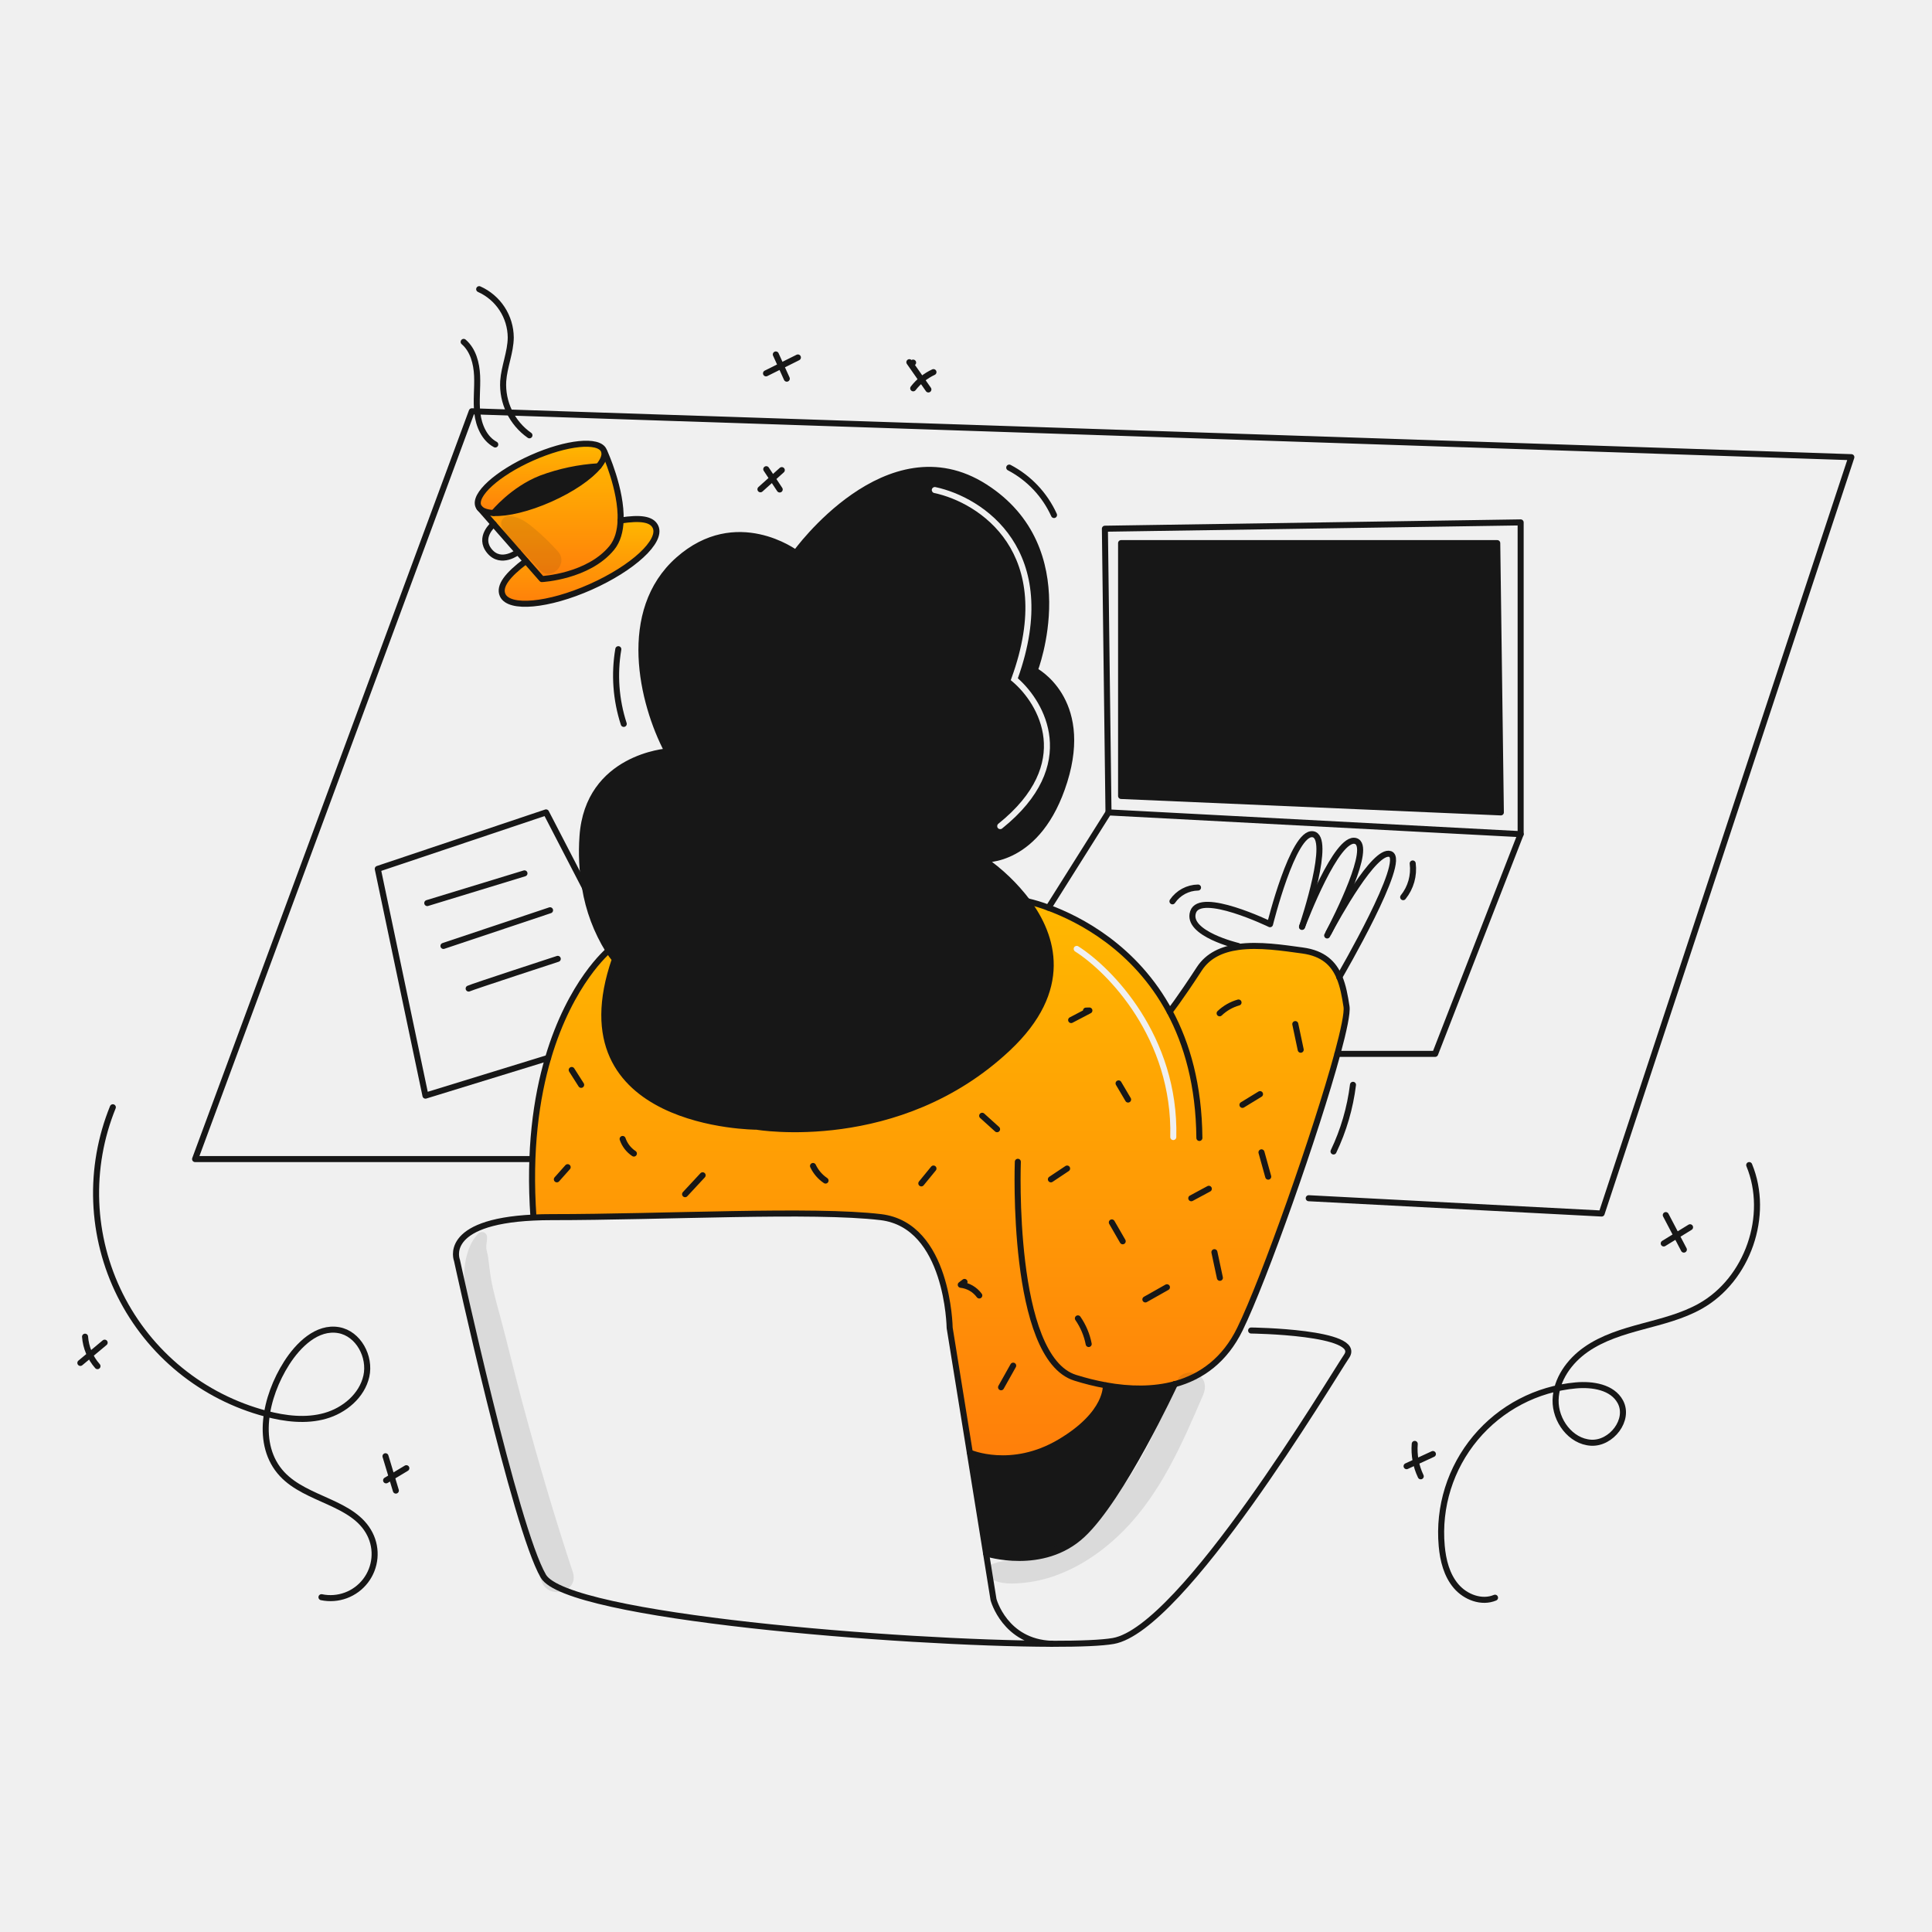
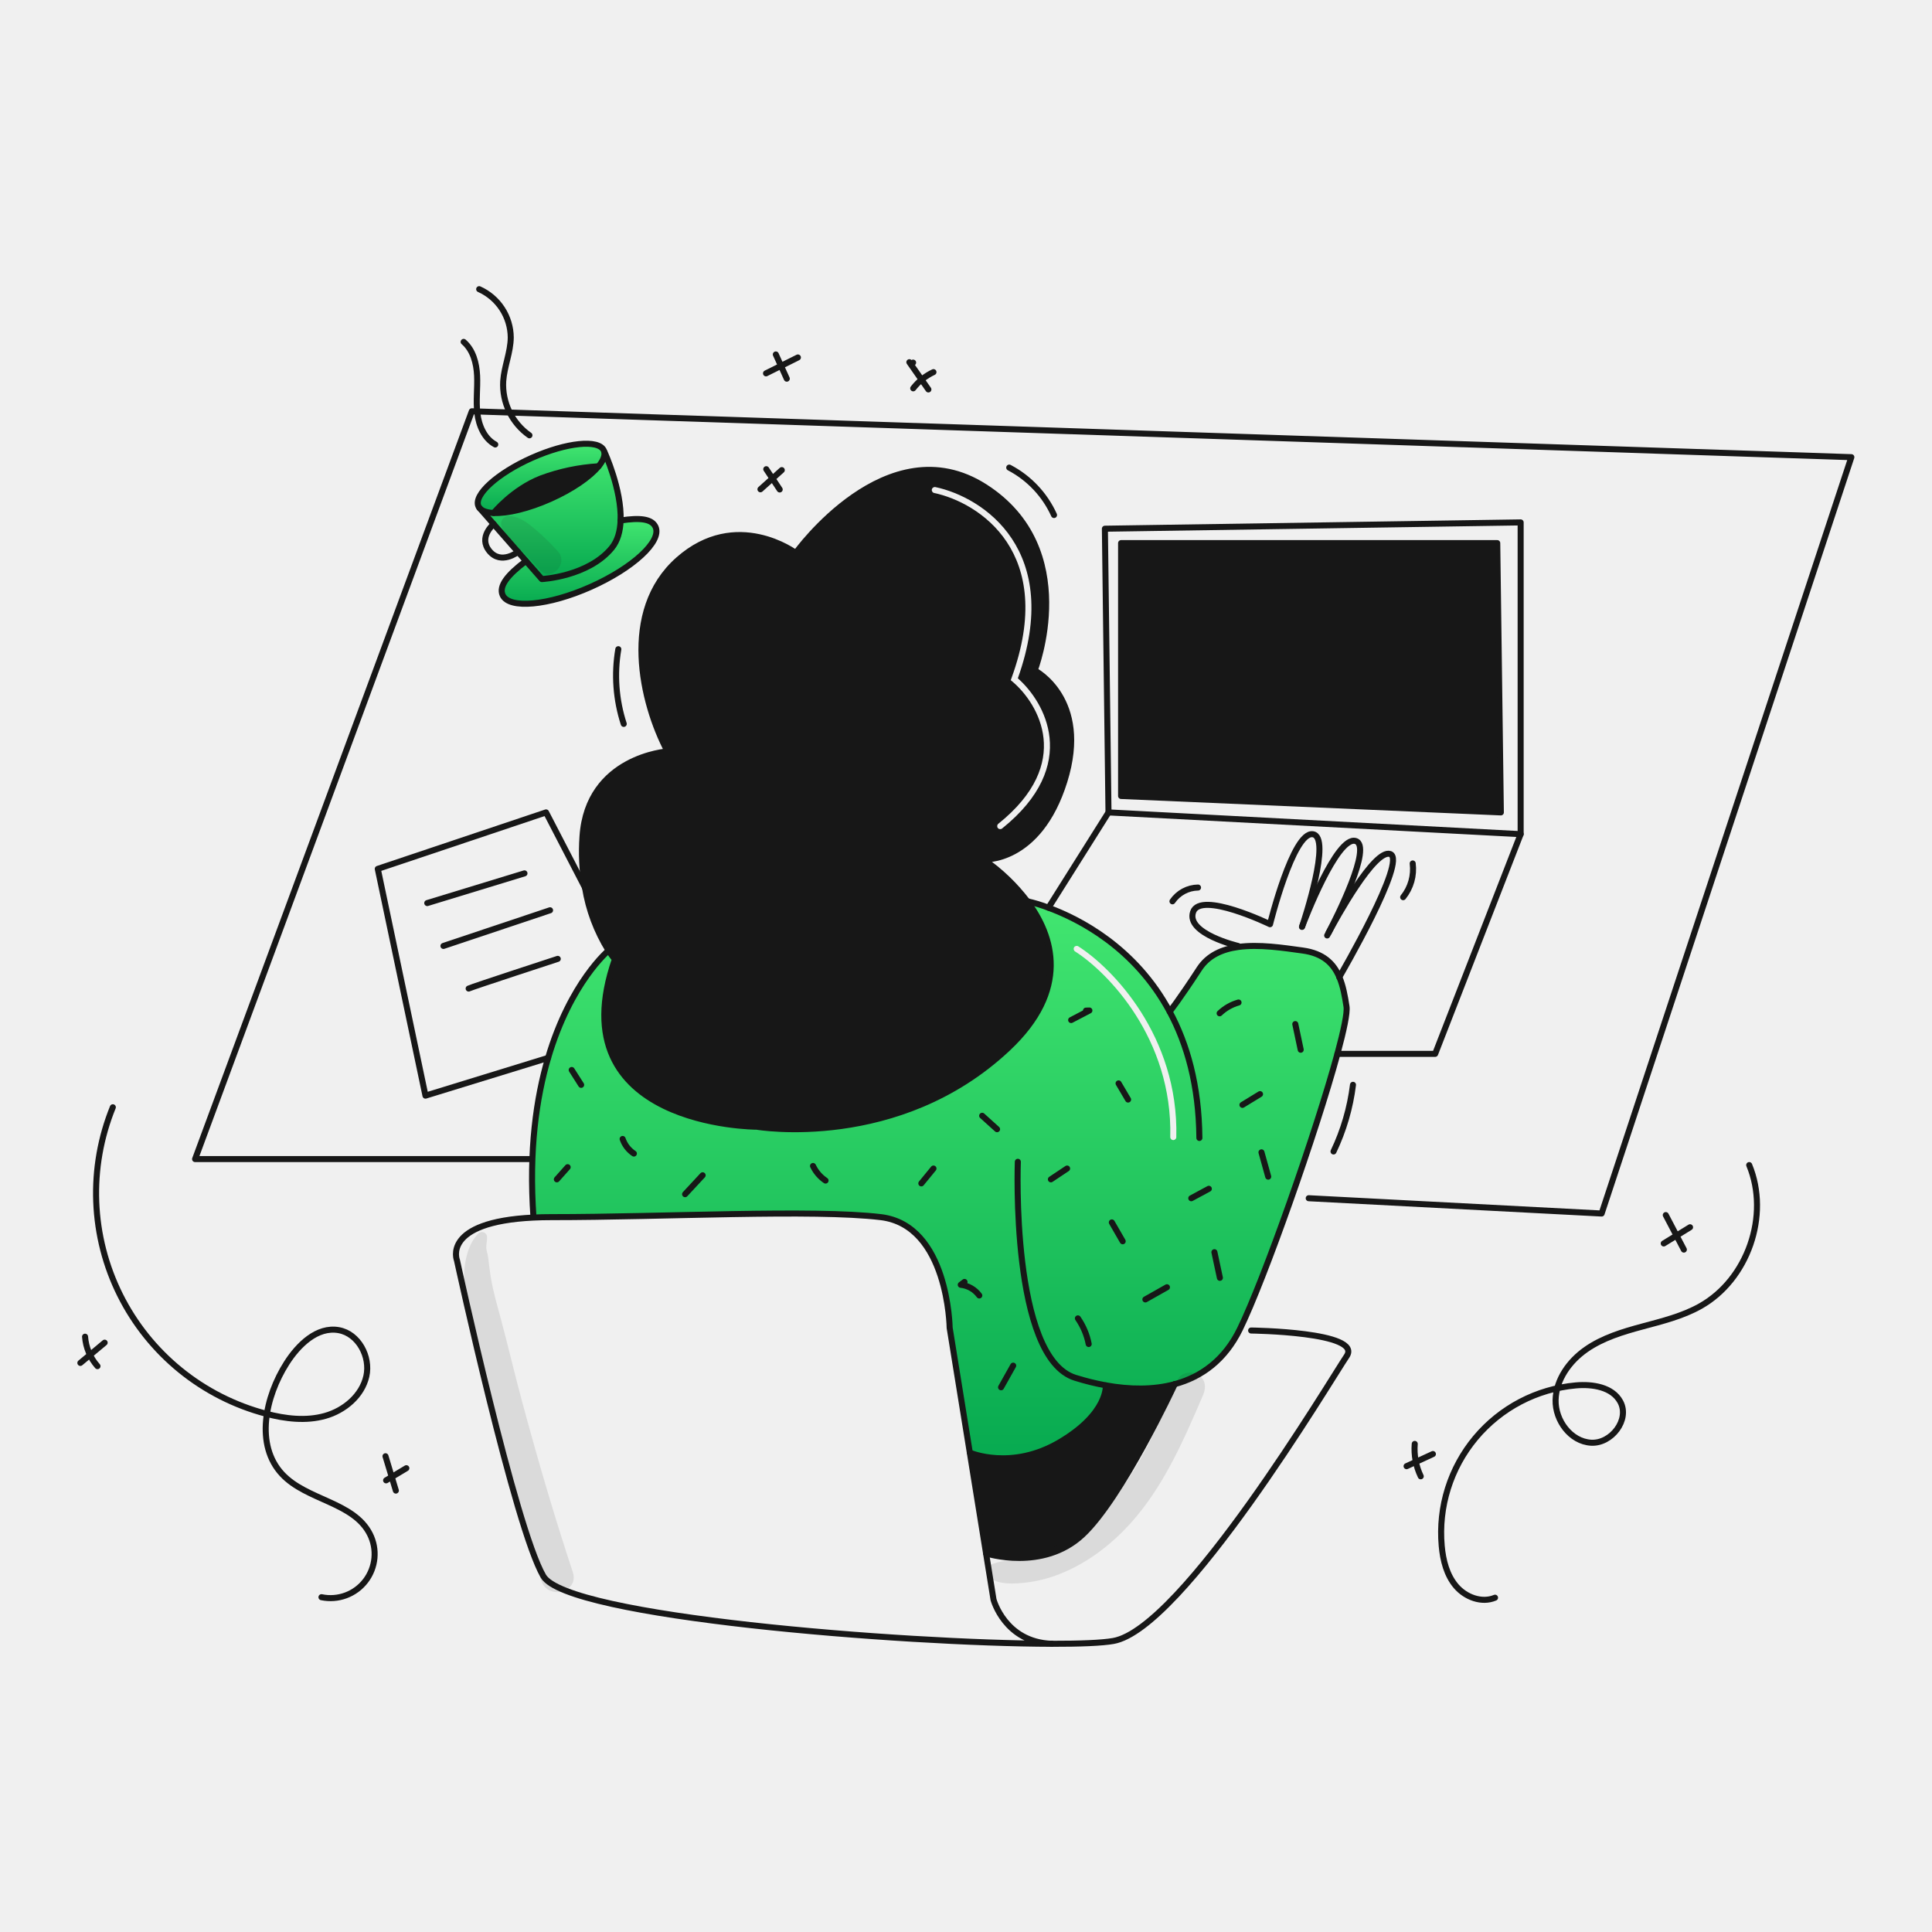
<svg xmlns="http://www.w3.org/2000/svg" width="960" height="960" viewBox="0 0 960 960" fill="none">
  <g clip-path="url(#clip0_510_1393)">
    <path fill-rule="evenodd" clip-rule="evenodd" d="M526.66 716.569C550.805 702.269 549.465 688.377 549.465 688.377C561.418 690.543 573.172 690.648 583.72 687.786L583.729 687.776C597.165 684.137 608.653 675.658 616.093 660.458C628.17 635.782 654.035 562.464 664.563 523.658C667.765 511.828 669.551 503.21 669.076 500.15C668.278 494.971 667.376 489.878 665.504 485.488V485.479C662.672 478.79 657.598 473.706 647.279 472.3C646.583 472.205 645.876 472.108 645.159 472.009C635.88 470.728 624.889 469.21 615.266 470.542C607.33 471.644 600.327 474.675 595.966 481.365C585.9 496.796 581.2 502.678 581.2 502.678C564.039 470.734 536.122 456.612 520.985 451.034C517.541 449.722 514.01 448.649 510.419 447.822C523.353 465.183 531.839 491.741 500.719 520.941C446.396 571.918 375.967 559.841 375.967 559.841C375.967 559.841 276.699 559.841 305.538 476.67C304.393 475.283 303.339 473.823 302.383 472.299C302.383 472.299 283.493 487.891 272.348 525.672C266.475 545.569 262.75 571.614 265.069 604.785L265.078 604.994C267.857 604.855 270.837 604.785 274.02 604.785C292.699 604.785 313.495 604.332 334.151 603.882C375.047 602.992 415.393 602.113 437.673 604.785C471.206 608.807 471.881 659.785 471.881 659.785L481.896 721.805C481.896 721.805 502.515 730.869 526.66 716.569ZM535.805 470.235C535.106 469.79 534.179 469.996 533.734 470.695C533.29 471.394 533.496 472.321 534.195 472.765C550.409 483.084 582.684 516.053 581.5 564.964C581.48 565.792 582.136 566.48 582.964 566.5C583.792 566.52 584.48 565.864 584.5 565.036C585.716 514.747 552.591 480.916 535.805 470.235Z" fill="url(#paint0_linear_510_1393)" />
    <path fill-rule="evenodd" clip-rule="evenodd" d="M528.893 388.142C541.636 347.226 514.136 333.135 514.136 333.135C514.136 333.135 537.61 272.766 489.32 241.913C441.03 211.06 395.42 274.781 395.42 274.781C395.42 274.781 365.907 252.641 337.068 278.135C308.229 303.629 318.957 349.239 331.699 373.383C331.699 373.383 292.123 376.063 289.444 415.639C288.838 424.117 289.249 432.638 290.669 441.019L290.679 441.028C292.479 452.122 296.457 462.75 302.385 472.3C303.341 473.823 304.395 475.283 305.54 476.671C276.701 559.842 375.969 559.842 375.969 559.842C375.969 559.842 446.398 571.92 500.721 520.942C531.839 491.742 523.353 465.184 510.421 447.823H510.411C504.312 439.78 496.966 432.765 488.652 427.042C488.652 427.042 516.15 429.058 528.893 388.142ZM464.811 242.033C464 241.861 463.204 242.379 463.033 243.189C462.861 244 463.379 244.796 464.189 244.967C475.317 247.323 490.608 254.747 500.263 269.292C509.866 283.76 514.064 305.534 502.591 336.986L502.231 337.972L503.034 338.648C509.663 344.226 517.242 354.447 518.533 366.917C519.811 379.266 514.955 394.175 496.061 409.33C495.415 409.848 495.312 410.792 495.83 411.439C496.348 412.085 497.292 412.188 497.939 411.67C517.445 396.025 522.922 380.184 521.517 366.608C520.177 353.657 512.603 343.093 505.761 337.039C517.052 305.404 512.897 282.9 502.762 267.633C492.575 252.286 476.516 244.51 464.811 242.033Z" fill="#171717" />
    <path d="M743.97 269.869L745.766 403.677L557.065 395.515V269.869H743.97Z" fill="#171717" />
    <path d="M583.719 687.789C583.319 688.663 557.36 744.44 537.833 762.627C518.164 780.966 489.972 771.882 489.972 771.882L481.899 721.806C481.899 721.806 502.518 730.88 526.663 716.57C550.808 702.26 549.468 688.378 549.468 688.378C561.417 690.544 573.171 690.649 583.719 687.789Z" fill="#171717" />
    <path d="M325.749 261.869C328.913 268.976 314.461 282.298 293.48 291.638C272.499 300.978 252.925 302.784 249.761 295.677C247.785 291.239 252.203 285.614 261.278 278.811L261.344 278.744L269.23 287.744C269.23 287.744 292.207 286.575 303.961 272.293C306.935 268.673 308.18 263.837 308.37 258.629C318.052 257.137 323.944 257.811 325.749 261.869Z" fill="url(#paint1_linear_510_1393)" />
    <path d="M308.37 258.628C308.18 263.836 306.935 268.672 303.961 272.292C292.207 286.574 269.231 287.743 269.231 287.743L261.344 278.743L257.391 274.243L245.291 260.437L238.591 252.788C239.903 254.07 242.231 254.764 245.291 254.897C252.091 255.197 262.509 252.769 273.417 247.913C284.325 243.057 293.105 236.948 297.429 231.693C299.586 229.071 300.641 226.657 300.289 224.728L300.413 224.709C300.413 224.709 308.949 243.273 308.37 258.628Z" fill="url(#paint2_linear_510_1393)" />
    <path d="M238.6 252.785C238.227 252.441 237.93 252.023 237.726 251.559C235.218 245.924 247.133 235.139 264.332 227.49C281.531 219.841 297.522 218.197 300.032 223.841C300.158 224.123 300.248 224.42 300.298 224.725C300.65 226.654 299.598 229.068 297.438 231.69C287.674 232.266 278.05 234.293 268.884 237.705C254.807 243.188 245.3 254.899 245.3 254.899C242.236 254.761 239.908 254.067 238.6 252.785Z" fill="url(#paint3_linear_510_1393)" />
    <path d="M268.879 237.706C278.045 234.295 287.669 232.267 297.433 231.691C293.109 236.946 284.333 243.056 273.421 247.911C262.509 252.766 252.1 255.2 245.3 254.9C245.3 254.9 254.807 243.189 268.879 237.706Z" fill="#171717" />
    <path d="M290.667 441.021C289.247 432.64 288.836 424.119 289.442 415.641C292.121 376.065 331.697 373.385 331.697 373.385C318.955 349.241 308.227 303.631 337.066 278.137C365.905 252.643 395.418 274.783 395.418 274.783C395.418 274.783 441.028 211.062 489.318 241.915C537.608 272.768 514.137 333.135 514.137 333.135C514.137 333.135 541.637 347.226 528.894 388.142C516.151 429.058 488.653 427.042 488.653 427.042C496.967 432.765 504.313 439.78 510.412 447.823" stroke="#171717" stroke-width="3" stroke-linecap="round" stroke-linejoin="round" />
    <path d="M510.421 447.824C523.353 465.185 531.839 491.743 500.721 520.943C446.398 571.921 375.969 559.843 375.969 559.843C375.969 559.843 276.701 559.843 305.54 476.672C304.395 475.285 303.341 473.825 302.385 472.301C296.457 462.752 292.479 452.124 290.679 441.029" stroke="#171717" stroke-width="3" stroke-linecap="round" stroke-linejoin="round" />
    <path d="M302.383 472.299C302.383 472.299 283.493 487.891 272.348 525.672C266.475 545.572 262.748 571.614 265.069 604.785" stroke="#171717" stroke-width="3" stroke-linecap="round" stroke-linejoin="round" />
    <path d="M510.411 447.824H510.421C514.013 448.651 517.543 449.724 520.987 451.036C536.124 456.614 564.041 470.736 581.202 502.68C589.82 518.719 595.74 539.243 595.968 565.441" stroke="#171717" stroke-width="3" stroke-linecap="round" stroke-linejoin="round" />
    <path d="M665.499 485.481C662.667 478.792 657.593 473.708 647.274 472.302C637.582 470.981 625.628 469.109 615.261 470.544C607.327 471.644 600.324 474.677 595.961 481.367C585.904 496.8 581.199 502.68 581.199 502.68" stroke="#171717" stroke-width="3" stroke-linecap="round" stroke-linejoin="round" />
    <path d="M583.729 687.778C597.165 684.139 608.653 675.663 616.093 660.46C628.17 635.783 654.035 562.465 664.562 523.66C667.763 511.83 669.551 503.212 669.076 500.152C668.276 494.973 667.376 489.88 665.504 485.49" stroke="#171717" stroke-width="3" stroke-linecap="round" stroke-linejoin="round" />
    <path d="M505.755 577.289C505.755 577.289 502.069 674.542 534.262 684.605C539.246 686.174 544.322 687.434 549.462 688.377C561.415 690.543 573.169 690.648 583.717 687.788" stroke="#171717" stroke-width="3" stroke-linecap="round" stroke-linejoin="round" />
    <path d="M522.555 816.787C448.639 816.607 281.793 803.437 269.991 783.198C255.909 759.053 227.061 626.253 227.061 626.253C227.061 626.253 219.317 607.172 265.078 604.999C267.853 604.857 270.834 604.788 274.02 604.79C329.683 604.79 404.141 600.762 437.673 604.79C471.205 608.818 471.881 659.79 471.881 659.79L481.896 721.81L489.973 771.886L493.673 794.833C493.673 794.833 499.28 815.933 522.55 816.792" stroke="#171717" stroke-width="3" stroke-linecap="round" stroke-linejoin="round" />
    <path d="M522.555 816.787H522.631" stroke="#171717" stroke-width="3" stroke-linecap="round" stroke-linejoin="round" />
    <path d="M621.68 661.125C621.68 661.125 677.28 661.8 669.152 673.867C661.024 685.934 587.552 809.357 553.19 815.391C547.64 816.369 536.865 816.816 522.631 816.791" stroke="#171717" stroke-width="3" stroke-linecap="round" stroke-linejoin="round" />
    <path d="M263.225 575.94H96.939L234.443 204.363L919.929 227.168L795.842 602.993L650.299 595.391" stroke="#171717" stroke-width="3" stroke-linecap="round" stroke-linejoin="round" />
    <path d="M659.46 464.823C659.471 464.803 659.484 464.784 659.498 464.766C659.546 464.661 659.698 464.385 659.916 463.966C659.992 463.814 660.078 463.653 660.173 463.472C664.088 456.156 682.968 421.758 690.76 424.352C699.407 427.231 666.06 484.538 665.504 485.479V485.488" stroke="#171717" stroke-width="3" stroke-linecap="round" stroke-linejoin="round" />
    <path d="M646.945 460.576C646.946 460.568 646.95 460.562 646.955 460.557V460.548C646.959 460.531 646.965 460.515 646.974 460.5C646.987 460.473 646.996 460.444 647.002 460.415C648.123 457.469 664.267 415.289 673.551 417.874C682.16 420.274 664.039 456.044 660.172 463.474" stroke="#171717" stroke-width="3" stroke-linecap="round" stroke-linejoin="round" />
    <path d="M615.19 470.03C615.19 470.03 589.259 463.93 592.832 453.202C596.405 442.474 631.068 459.235 631.068 459.235C631.068 459.235 642.468 413.179 652.305 414.519C661.798 415.811 647.991 457.458 647.005 460.419" stroke="#171717" stroke-width="3" stroke-linecap="round" stroke-linejoin="round" />
    <path d="M664.552 523.66H664.562H713.117L755.601 414.491V259.58L549.017 262.715L550.804 403.678L520.986 451.036" stroke="#171717" stroke-width="3" stroke-linecap="round" stroke-linejoin="round" />
    <path d="M550.805 403.678L755.602 414.491" stroke="#171717" stroke-width="3" stroke-linecap="round" stroke-linejoin="round" />
    <path d="M557.065 269.869V395.515L745.766 403.677L743.97 269.869H557.065Z" stroke="#171717" stroke-width="3" stroke-linecap="round" stroke-linejoin="round" />
    <path d="M290.677 441.03L290.667 441.021L271.331 403.678L187.713 431.737L211.411 544.422L272.348 525.675" stroke="#171717" stroke-width="3" stroke-linecap="round" stroke-linejoin="round" />
    <path d="M238.6 252.785C238.227 252.441 237.93 252.023 237.726 251.559C235.218 245.924 247.133 235.139 264.332 227.49C281.531 219.841 297.522 218.197 300.032 223.841C300.158 224.123 300.248 224.42 300.298 224.725C300.65 226.654 299.598 229.068 297.438 231.69C293.114 236.945 284.338 243.055 273.426 247.91C262.514 252.765 252.1 255.199 245.3 254.899C242.236 254.761 239.908 254.067 238.6 252.785Z" stroke="#171717" stroke-width="3" stroke-linecap="round" stroke-linejoin="round" />
    <path d="M238.234 252.376L238.595 252.785L245.295 260.434L257.395 274.24L261.348 278.74L269.235 287.74C269.235 287.74 292.211 286.571 303.965 272.289C306.939 268.669 308.184 263.833 308.374 258.625C308.953 243.27 300.421 224.703 300.421 224.703" stroke="#171717" stroke-width="3" stroke-linecap="round" stroke-linejoin="round" />
    <path d="M308.3 258.639C308.319 258.639 308.348 258.629 308.367 258.629C318.049 257.138 323.941 257.812 325.746 261.87C328.91 268.977 314.458 282.299 293.477 291.639C272.496 300.979 252.922 302.785 249.758 295.678C247.782 291.24 252.2 285.615 261.275 278.812" stroke="#171717" stroke-width="3" stroke-linecap="round" stroke-linejoin="round" />
    <path d="M245.3 260.434C245.3 260.434 237.452 266.895 243.238 273.87C249.024 280.845 257.396 274.24 257.396 274.24" stroke="#171717" stroke-width="3" stroke-linecap="round" stroke-linejoin="round" />
    <path d="M245.3 254.899C245.3 254.899 254.812 243.193 268.884 237.71C278.05 234.299 287.674 232.271 297.438 231.695" stroke="#171717" stroke-width="3" stroke-linecap="round" stroke-linejoin="round" />
    <path d="M212.304 448.726L260.603 433.969" stroke="#171717" stroke-width="3" stroke-linecap="round" stroke-linejoin="round" />
    <path d="M220.352 470.031L273.317 452.309" stroke="#171717" stroke-width="3" stroke-linecap="round" stroke-linejoin="round" />
    <path d="M232.876 491.21C234.662 490.316 277.146 476.453 277.146 476.453" stroke="#171717" stroke-width="3" stroke-linecap="round" stroke-linejoin="round" />
    <path d="M489.973 771.882C489.973 771.882 518.165 780.966 537.834 762.627C557.361 744.44 583.321 688.663 583.72 687.789L583.729 687.779" stroke="#171717" stroke-width="3" stroke-linecap="round" stroke-linejoin="round" />
    <path d="M481.899 721.805C481.899 721.805 502.518 730.879 526.663 716.569C550.808 702.259 549.468 688.377 549.468 688.377" stroke="#171717" stroke-width="3" stroke-linecap="round" stroke-linejoin="round" />
    <path d="M662.622 572.157C667.61 561.711 670.875 550.526 672.292 539.037" stroke="#171717" stroke-width="3" stroke-linecap="round" stroke-linejoin="round" />
    <path d="M309.935 359.7C306.045 347.728 305.12 334.99 307.241 322.582" stroke="#171717" stroke-width="3" stroke-linecap="round" stroke-linejoin="round" />
    <path d="M263.077 216.304C258.79 213.3 255.343 209.25 253.062 204.539C250.781 199.827 249.742 194.611 250.044 189.385C250.55 182.052 253.725 175.046 253.789 167.696C253.753 162.611 252.254 157.644 249.472 153.387C246.69 149.13 242.742 145.764 238.1 143.689" stroke="#171717" stroke-width="3" stroke-linecap="round" stroke-linejoin="round" />
    <path d="M246.09 220.855C240.633 217.896 237.912 211.478 237.19 205.313C236.468 199.148 237.348 192.906 237.07 186.705C236.792 180.504 235.097 173.93 230.39 169.883" stroke="#171717" stroke-width="3" stroke-linecap="round" stroke-linejoin="round" />
    <path d="M523.737 255.91C519.154 245.796 511.322 237.503 501.486 232.35" stroke="#171717" stroke-width="3" stroke-linecap="round" stroke-linejoin="round" />
    <path d="M646.314 521.605L643.621 508.863" stroke="#171717" stroke-width="3" stroke-linecap="round" stroke-linejoin="round" />
    <path d="M606.026 503.505C608.669 500.973 611.894 499.13 615.417 498.139" stroke="#171717" stroke-width="3" stroke-linecap="round" stroke-linejoin="round" />
    <path d="M617.362 549.004L626.097 543.664" stroke="#171717" stroke-width="3" stroke-linecap="round" stroke-linejoin="round" />
    <path d="M630.173 584.664L626.819 572.59" stroke="#171717" stroke-width="3" stroke-linecap="round" stroke-linejoin="round" />
    <path d="M591.941 595.4L600.661 590.705" stroke="#171717" stroke-width="3" stroke-linecap="round" stroke-linejoin="round" />
    <path d="M606.155 634.94L603.432 622.205" stroke="#171717" stroke-width="3" stroke-linecap="round" stroke-linejoin="round" />
    <path d="M569.127 645.681L579.849 639.629" stroke="#171717" stroke-width="3" stroke-linecap="round" stroke-linejoin="round" />
    <path d="M540.966 667.834C540.079 663.26 538.251 658.921 535.6 655.09" stroke="#171717" stroke-width="3" stroke-linecap="round" stroke-linejoin="round" />
    <path d="M557.862 616.784L552.462 607.412" stroke="#171717" stroke-width="3" stroke-linecap="round" stroke-linejoin="round" />
    <path d="M522.186 586.005L530.235 580.639" stroke="#171717" stroke-width="3" stroke-linecap="round" stroke-linejoin="round" />
    <path d="M560.543 546.357L555.813 538.328" stroke="#171717" stroke-width="3" stroke-linecap="round" stroke-linejoin="round" />
    <path d="M532.247 506.858L541.312 502.117L539.625 502.163" stroke="#171717" stroke-width="3" stroke-linecap="round" stroke-linejoin="round" />
    <path d="M495.437 561.099L488.037 554.42" stroke="#171717" stroke-width="3" stroke-linecap="round" stroke-linejoin="round" />
    <path d="M497.425 689.328L503.447 678.588" stroke="#171717" stroke-width="3" stroke-linecap="round" stroke-linejoin="round" />
    <path d="M486.6 643.716C485.516 642.241 484.138 641.007 482.553 640.091C480.968 639.176 479.211 638.599 477.392 638.397L479.263 636.979" stroke="#171717" stroke-width="3" stroke-linecap="round" stroke-linejoin="round" />
    <path d="M457.8 588.017L463.836 580.639" stroke="#171717" stroke-width="3" stroke-linecap="round" stroke-linejoin="round" />
    <path d="M410.21 586.62C407.521 584.807 405.371 582.302 403.985 579.369" stroke="#171717" stroke-width="3" stroke-linecap="round" stroke-linejoin="round" />
    <path d="M340.418 593.382L349.137 583.992" stroke="#171717" stroke-width="3" stroke-linecap="round" stroke-linejoin="round" />
    <path d="M314.974 573.194C312.359 571.464 310.391 568.914 309.381 565.945" stroke="#171717" stroke-width="3" stroke-linecap="round" stroke-linejoin="round" />
    <path d="M276.699 586.004L282.065 579.967" stroke="#171717" stroke-width="3" stroke-linecap="round" stroke-linejoin="round" />
    <path d="M288.771 539.054L284.076 531.676" stroke="#171717" stroke-width="3" stroke-linecap="round" stroke-linejoin="round" />
    <path d="M387.43 243.221L380.753 233.139" stroke="#171717" stroke-width="3" stroke-linecap="round" stroke-linejoin="round" />
    <path d="M377.857 243.126L388.463 233.596" stroke="#171717" stroke-width="3" stroke-linecap="round" stroke-linejoin="round" />
    <path d="M453.771 192.955C456.437 189.511 459.886 186.752 463.832 184.906" stroke="#171717" stroke-width="3" stroke-linecap="round" stroke-linejoin="round" />
    <path d="M461.311 193.513L451.854 179.973C451.935 180.143 452.058 180.29 452.212 180.399C452.365 180.508 452.544 180.576 452.732 180.596C452.919 180.617 453.109 180.588 453.282 180.514C453.455 180.44 453.607 180.322 453.721 180.173" stroke="#171717" stroke-width="3" stroke-linecap="round" stroke-linejoin="round" />
    <path d="M697.223 445.8C699.1 443.471 700.488 440.787 701.303 437.908C702.117 435.03 702.342 432.016 701.964 429.049" stroke="#171717" stroke-width="3" stroke-linecap="round" stroke-linejoin="round" />
    <path d="M582.59 447.86C584.003 445.784 585.894 444.079 588.105 442.888C590.315 441.697 592.779 441.054 595.29 441.016" stroke="#171717" stroke-width="3" stroke-linecap="round" stroke-linejoin="round" />
    <path d="M56.066 550.193C50.008 565.111 47.197 581.148 47.82 597.236C48.444 613.325 52.486 629.096 59.68 643.5C66.873 657.905 77.052 670.612 89.539 680.776C102.026 690.939 116.535 698.327 132.1 702.446C141.718 704.992 151.993 706.246 161.568 703.546C171.143 700.846 179.863 693.532 182.037 683.824C184.211 674.116 178.093 662.664 168.295 660.936C157.614 659.053 148.251 668.174 142.424 677.321C131.768 694.051 126.651 717.977 140.181 732.482C152.381 745.566 175.702 746.301 183.787 762.262C185.654 765.948 186.442 770.086 186.06 774.2C185.678 778.314 184.142 782.236 181.629 785.515C179.115 788.794 175.727 791.296 171.854 792.734C167.98 794.171 163.78 794.486 159.736 793.64" stroke="#171717" stroke-width="3" stroke-linecap="round" stroke-linejoin="round" />
    <path d="M742.871 793.889C736.243 796.689 728.201 793.636 723.532 788.162C718.863 782.688 717.021 775.332 716.38 768.162C714.644 748.751 720.687 729.445 733.181 714.488C745.674 699.531 763.595 690.147 783.005 688.399C791.305 687.651 801.155 689.19 805.123 696.514C809.959 705.443 800.699 717.482 790.563 716.875C780.427 716.268 772.736 705.821 772.963 695.67C773.19 685.519 779.781 676.342 788.11 670.534C796.439 664.726 806.374 661.754 816.178 659.113C825.982 656.472 835.984 654.02 844.841 649.054C868.441 635.82 879.507 603.927 869.17 578.92" stroke="#171717" stroke-width="3" stroke-linecap="round" stroke-linejoin="round" />
    <path d="M826.699 617.865L839.778 609.816" stroke="#171717" stroke-width="3" stroke-linecap="round" stroke-linejoin="round" />
    <path d="M836.7 620.915L827.718 603.773" stroke="#171717" stroke-width="3" stroke-linecap="round" stroke-linejoin="round" />
    <path d="M698.924 728.535L712 722.5" stroke="#171717" stroke-width="3" stroke-linecap="round" stroke-linejoin="round" />
    <path d="M705.96 733.569C703.56 728.56 702.53 723.005 702.975 717.469" stroke="#171717" stroke-width="3" stroke-linecap="round" stroke-linejoin="round" />
    <path d="M191.851 735.577L201.912 729.541" stroke="#171717" stroke-width="3" stroke-linecap="round" stroke-linejoin="round" />
    <path d="M196.7 740.665L191.548 723.6" stroke="#171717" stroke-width="3" stroke-linecap="round" stroke-linejoin="round" />
    <path d="M39.93 677.224L52 667.164" stroke="#171717" stroke-width="3" stroke-linecap="round" stroke-linejoin="round" />
    <path d="M48.436 678.829C44.831 674.759 42.663 669.616 42.265 664.193" stroke="#171717" stroke-width="3" stroke-linecap="round" stroke-linejoin="round" />
    <path d="M390.95 188.158L385.5 176.125" stroke="#171717" stroke-width="3" stroke-linecap="round" stroke-linejoin="round" />
    <path d="M380.63 185.515L396.469 177.623" stroke="#171717" stroke-width="3" stroke-linecap="round" stroke-linejoin="round" />
    <g opacity="0.1">
      <path d="M249.121 261.313C250.837 266.04 254.29 268.973 257.832 272.362C261.423 275.797 264.864 279.415 268.175 283.12C273.694 289.296 282.752 280.187 277.257 274.038C273.787 270.143 270.052 266.492 266.08 263.11C262.088 259.721 258.305 256.763 252.918 256.328C252.312 256.332 251.716 256.474 251.174 256.744C250.632 257.015 250.16 257.406 249.793 257.887C249.426 258.368 249.174 258.928 249.057 259.522C248.94 260.116 248.961 260.728 249.118 261.313H249.121Z" fill="#171717" />
    </g>
    <g opacity="0.1">
      <path d="M492.031 784.157C496.795 787.575 504.117 786.993 509.654 786.391C515.443 785.719 521.119 784.286 526.533 782.127C538.333 777.519 549.019 769.893 557.933 760.959C576.768 742.09 587.541 717.137 597.882 693.014C599.46 689.334 598.948 685.165 595.242 682.945C592.168 681.103 586.726 681.932 585.173 685.585C575.817 707.592 566.25 730.551 550.057 748.545C542.586 756.936 533.56 763.801 523.478 768.76C518.536 771.147 513.347 772.985 508.005 774.239C502.819 775.485 496.805 775.254 492.027 777.681C489.303 779.065 489.91 782.638 492.027 784.157H492.031Z" fill="#171717" />
    </g>
    <g opacity="0.1">
      <path d="M237.786 612.855C233.353 617.183 231.533 623.843 230.84 629.774C230.018 636.806 231.481 643.939 232.714 650.874C235.434 666.161 238.991 681.244 242.742 696.307C250.232 726.381 259.194 756.094 268.996 785.49C272.281 795.341 287.939 791.126 284.636 781.179C275.37 753.279 267.164 725.085 259.503 696.709C255.717 682.685 252.417 668.536 248.647 654.509C246.914 648.059 245.026 641.587 243.924 634.99C243.342 631.506 243.001 628.074 242.534 624.59C242.298 622.832 241.592 621.343 241.634 619.519C241.676 617.84 242.083 616.319 242.023 614.619C242.009 614.134 241.856 613.663 241.581 613.263C241.305 612.863 240.92 612.551 240.472 612.365C240.023 612.179 239.531 612.127 239.053 612.216C238.576 612.304 238.134 612.528 237.782 612.862L237.786 612.855Z" fill="#171717" />
    </g>
  </g>
  <defs>
    <linearGradient id="paint0_linear_510_1393" x1="466.761" y1="447.822" x2="466.761" y2="724.638" gradientUnits="userSpaceOnUse">
-       <stop stop-color="#FFB800" />
-       <stop offset="1" stop-color="#FF7F0A" />
+       <stop stop-color="#42E670" />
+       <stop offset="1" stop-color="#07AA50" />
    </linearGradient>
    <linearGradient id="paint1_linear_510_1393" x1="287.74" y1="257.902" x2="287.74" y2="300.019" gradientUnits="userSpaceOnUse">
-       <stop stop-color="#FFB800" />
-       <stop offset="1" stop-color="#FF7F0A" />
+       <stop stop-color="#42E670" />
+       <stop offset="1" stop-color="#07AA50" />
    </linearGradient>
    <linearGradient id="paint2_linear_510_1393" x1="273.494" y1="224.709" x2="273.494" y2="287.743" gradientUnits="userSpaceOnUse">
-       <stop stop-color="#FFB800" />
-       <stop offset="1" stop-color="#FF7F0A" />
+       <stop stop-color="#42E670" />
+       <stop offset="1" stop-color="#07AA50" />
    </linearGradient>
    <linearGradient id="paint3_linear_510_1393" x1="268.879" y1="220.484" x2="268.879" y2="254.899" gradientUnits="userSpaceOnUse">
-       <stop stop-color="#FFB800" />
-       <stop offset="1" stop-color="#FF7F0A" />
+       <stop stop-color="#42E670" />
+       <stop offset="1" stop-color="#07AA50" />
    </linearGradient>
    <clipPath id="clip0_510_1393">
      <rect width="884" height="677" fill="white" transform="translate(38 142)" />
    </clipPath>
  </defs>
</svg>
